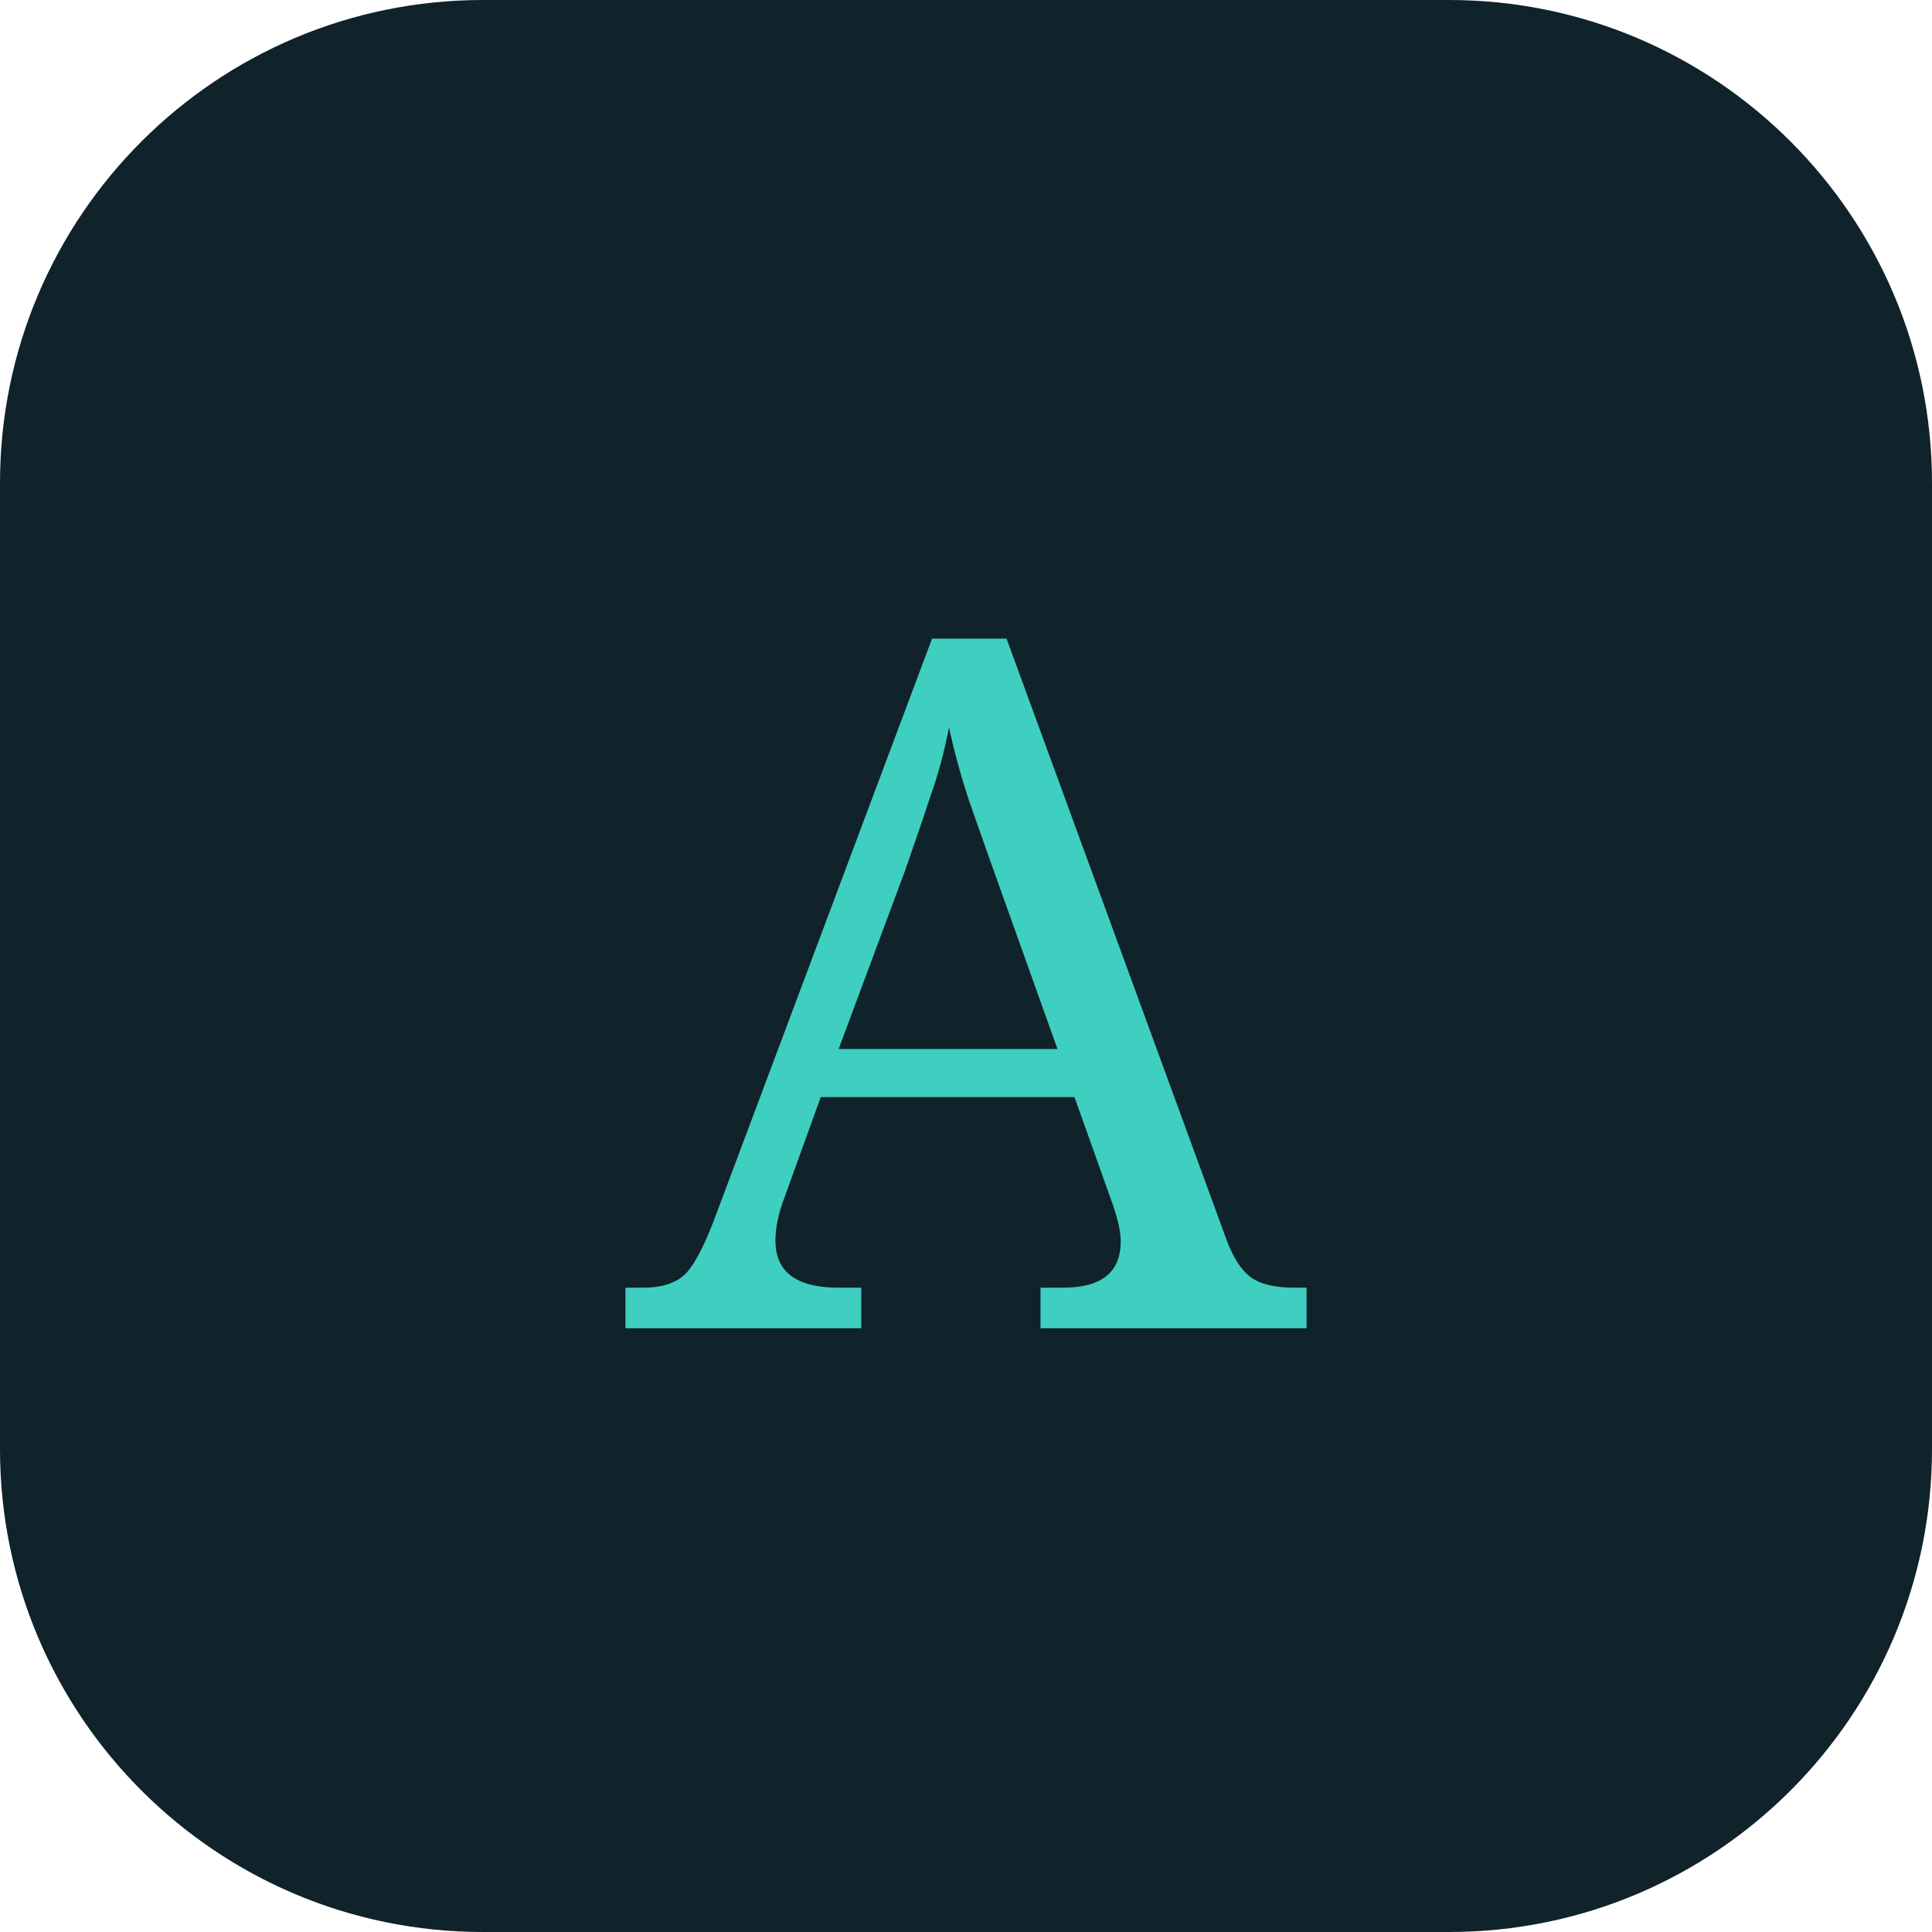
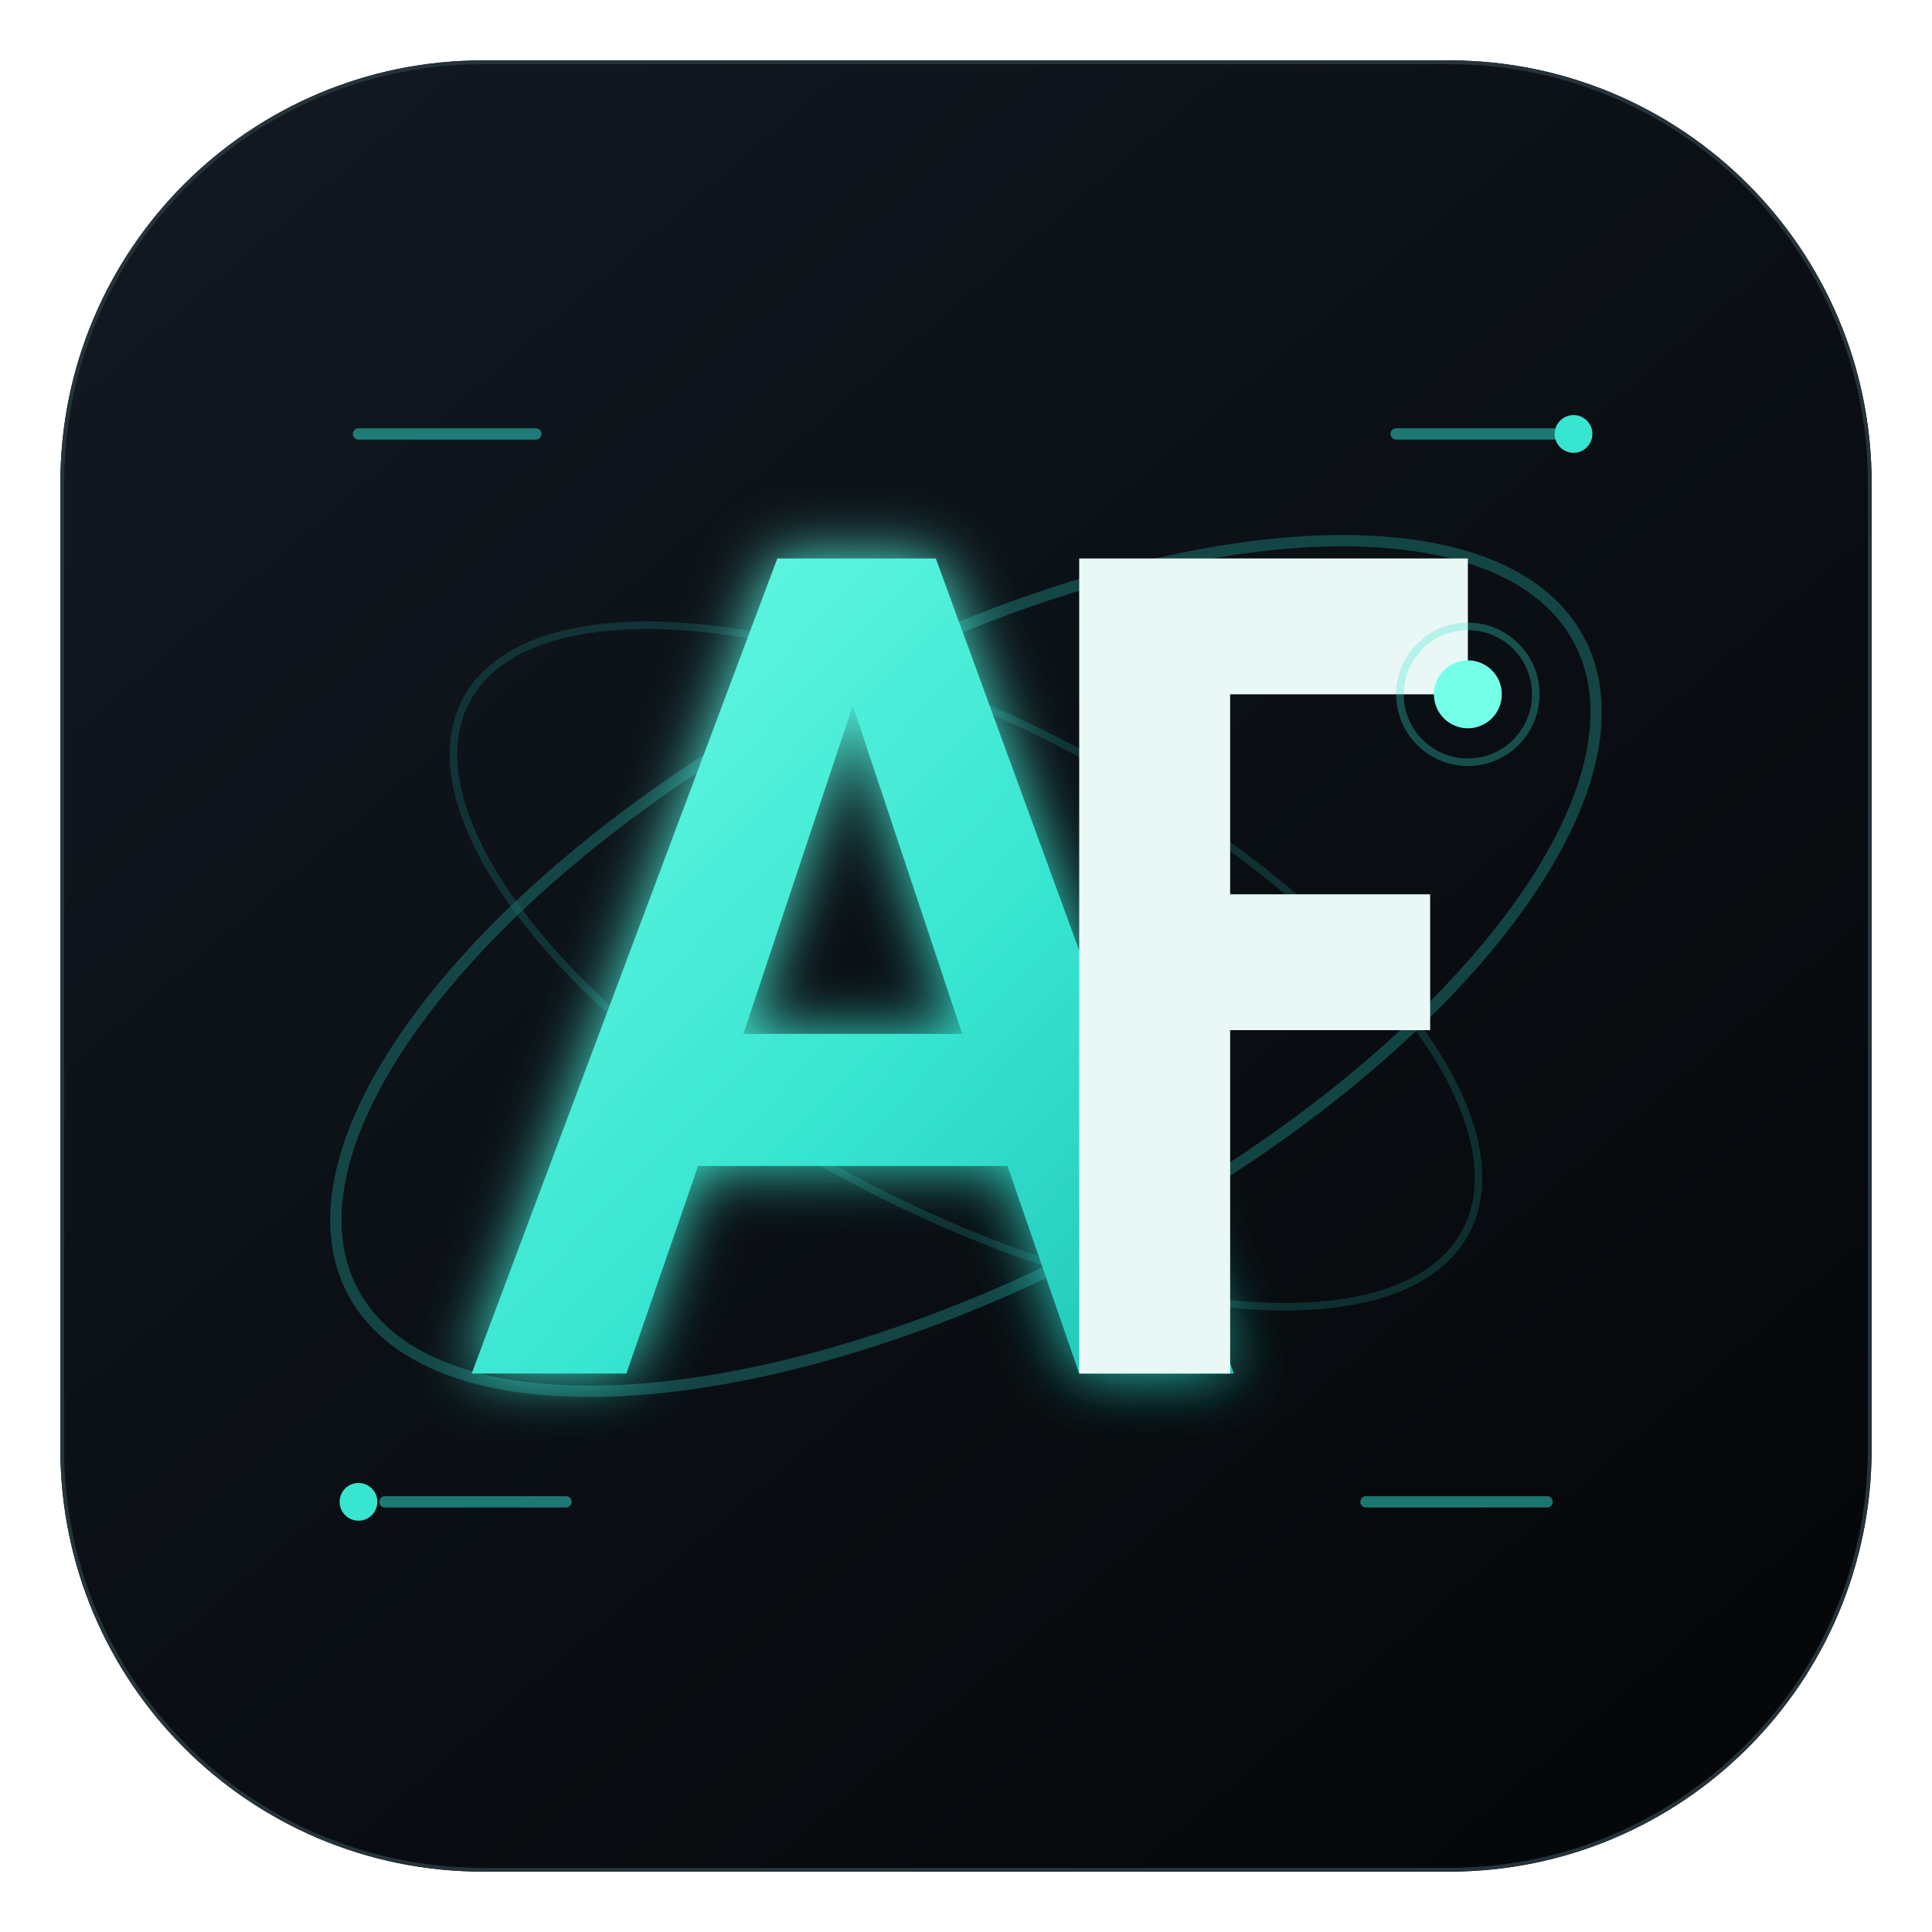
- <svg xmlns="http://www.w3.org/2000/svg" viewBox="0 0 32 32">
-   <rect width="32" height="32" rx="8" fill="#10222a" />
-   <text x="16" y="22" text-anchor="middle" font-family="Georgia, serif" font-size="16" fill="#3ecfc0">A</text>
+ <svg xmlns="http://www.w3.org/2000/svg" viewBox="0 0 512 512" fill="none">
+   <defs>
+     <linearGradient id="bg" x1="70" y1="40" x2="440" y2="470" gradientUnits="userSpaceOnUse">
+       <stop stop-color="#111820" />
+       <stop offset="1" stop-color="#050709" />
+     </linearGradient>
+     <linearGradient id="cyan" x1="120" y1="120" x2="400" y2="390" gradientUnits="userSpaceOnUse">
+       <stop stop-color="#75FFE9" />
+       <stop offset=".5" stop-color="#37E5D0" />
+       <stop offset="1" stop-color="#13AFA8" />
+     </linearGradient>
+     <filter id="glow" x="-50%" y="-50%" width="200%" height="200%">
+       <feGaussianBlur stdDeviation="8" result="b" />
+       <feMerge>
+         <feMergeNode in="b" />
+         <feMergeNode in="SourceGraphic" />
+       </feMerge>
+     </filter>
+   </defs>
+   <rect x="16" y="16" width="480" height="480" rx="112" fill="url(#bg)" />
+   <rect x="16.5" y="16.5" width="479" height="479" rx="111.5" stroke="#26333A" stroke-width="1" />
+   <ellipse cx="256" cy="256" rx="184" ry="82" transform="rotate(-28 256 256)" stroke="#1B716E" stroke-width="3" opacity=".55" />
+   <ellipse cx="256" cy="256" rx="150" ry="64" transform="rotate(28 256 256)" stroke="#1B716E" stroke-width="2" opacity=".35" />
+   <path d="M125 364L206 148H248L327 364H286L267 309H185L166 364H125ZM197 274H255L226 187L197 274Z" fill="url(#cyan)" filter="url(#glow)" />
+   <path d="M286 148H389V184H326V237H379V273H326V364H286V148Z" fill="#EAF8F5" />
+   <circle cx="389" cy="184" r="9" fill="#75FFE9" />
+   <circle cx="389" cy="184" r="18" stroke="#37E5D0" stroke-opacity=".3" stroke-width="2" />
+   <path d="M102 398H150M362 398H410M95 115H142M370 115H417" stroke="#2BCFC1" stroke-width="3" stroke-linecap="round" opacity=".55" />
+   <circle cx="95" cy="398" r="5" fill="#37E5D0" />
+   <circle cx="417" cy="115" r="5" fill="#37E5D0" />
</svg>
